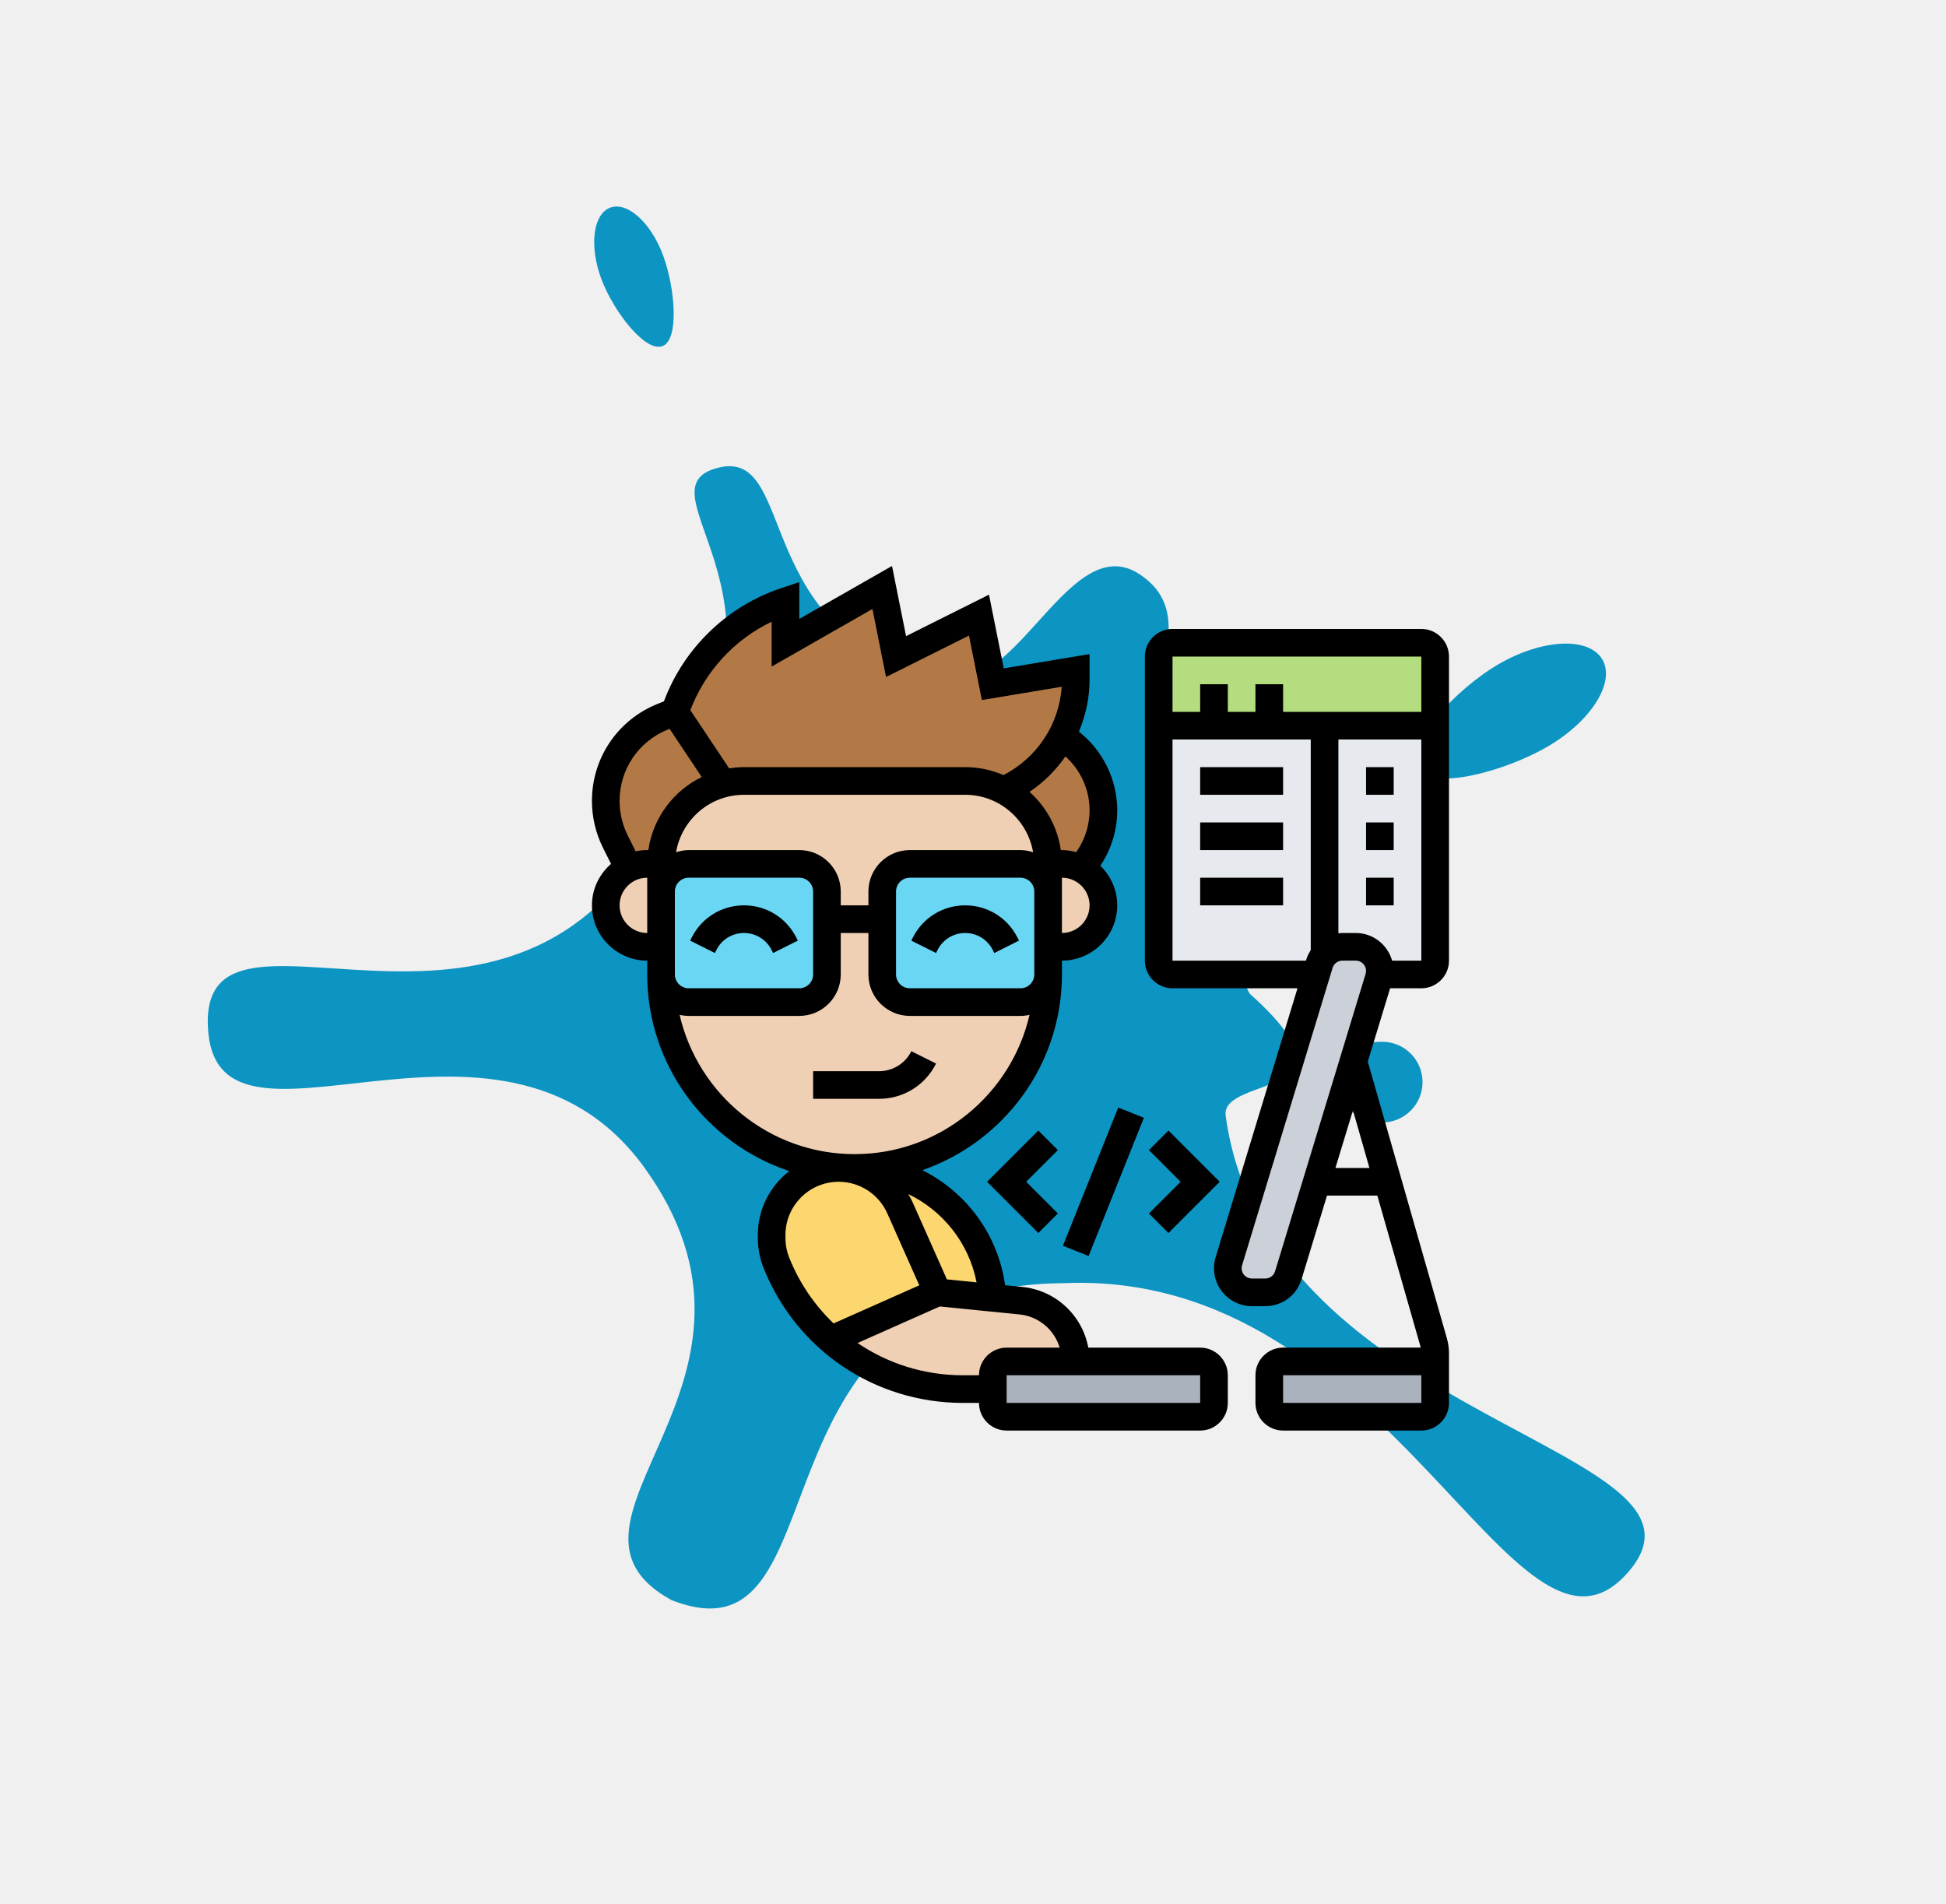
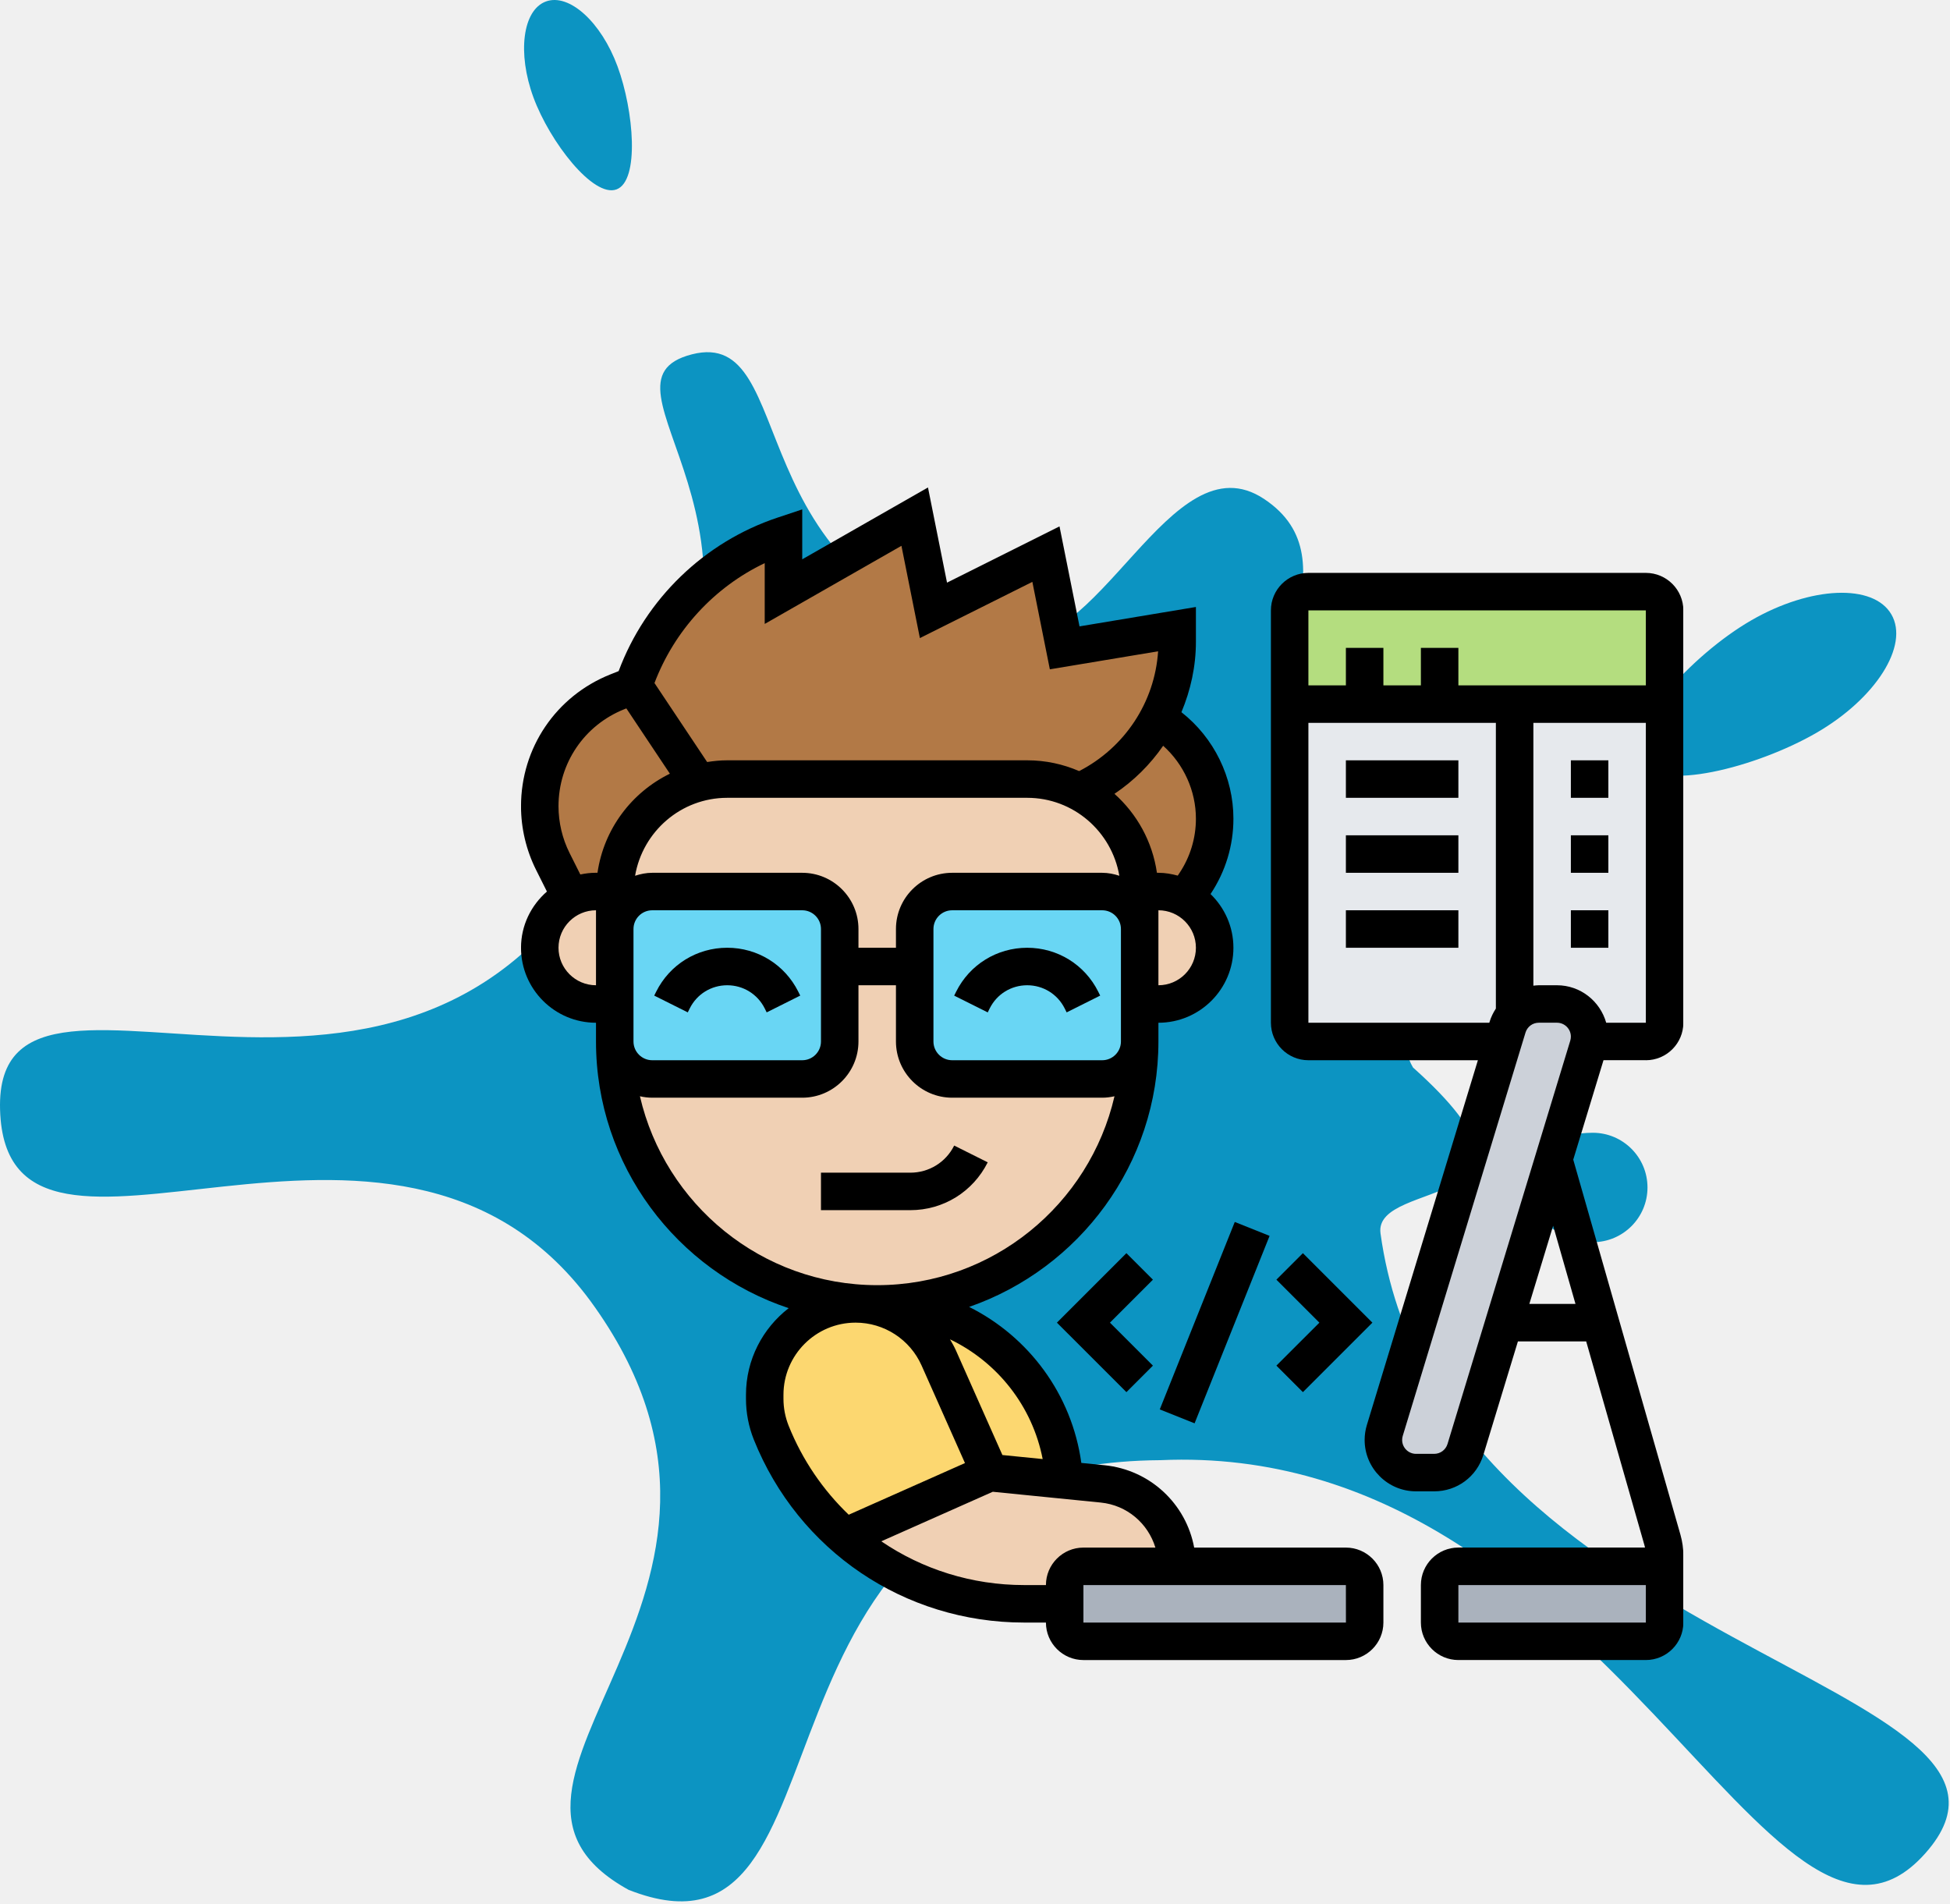
- <svg xmlns="http://www.w3.org/2000/svg" width="965" zoomAndPan="magnify" viewBox="0 0 723.75 708" height="944" preserveAspectRatio="xMidYMid meet" version="1.0">
-   <defs>
-     <clipPath id="6e78eefb7e">
-       <path d="M 220.152 210 L 457 210 L 457 533 L 220.152 533 Z M 220.152 210 " clip-rule="nonzero" />
-     </clipPath>
-     <clipPath id="0396e0a8a8">
-       <path d="M 425 233 L 538.902 233 L 538.902 533 L 425 533 Z M 425 233 " clip-rule="nonzero" />
-     </clipPath>
-   </defs>
-   <path fill="#0c94c2" d="M 529.066 402.449 C 529.066 410.734 522.348 417.453 514.059 417.453 C 505.77 417.453 492.18 408.082 492.18 399.797 C 492.18 391.508 505.77 387.441 514.059 387.441 C 522.348 387.441 529.066 394.16 529.066 402.449 Z M 575.348 277.797 C 559.039 287.211 531.992 294.234 527.066 285.707 C 522.145 277.184 541.211 256.336 557.52 246.926 C 573.828 237.512 591.039 236.789 595.961 245.316 C 600.887 253.84 591.656 268.383 575.348 277.797 Z M 246.629 95.031 C 251.109 107.215 252.703 126.41 246.332 128.75 C 239.961 131.094 228.039 115.695 223.559 103.512 C 219.078 91.332 220.609 79.559 226.98 77.215 C 233.352 74.875 242.148 82.852 246.629 95.031 Z M 464.766 369.547 C 509.188 409.277 453.738 399.73 455.852 415.035 C 471.773 530.148 647.074 538.059 605.238 585.055 C 563.402 632.051 517.984 471.805 395.496 477.227 C 273.816 478.066 315.594 621 249.68 595.066 C 196.445 565.793 298.445 514.465 239.102 433.461 C 184.781 360.102 79.066 440.852 77.293 381.145 C 75.516 321.438 201.734 417.797 251.844 290.895 C 299.379 221.102 236.699 181.77 267 173.98 C 297.301 166.188 278.07 237.574 351.352 252.68 C 378.742 258.324 398.078 196.48 423.91 213.625 C 449.742 230.766 419.207 262.332 431.547 286.91 C 447.066 317.816 491.789 272.949 503.305 300.27 C 514.82 327.586 451.367 346.77 464.766 369.547 C 478.629 369.547 521.082 369.547 464.766 369.547 Z M 464.766 369.547 " fill-opacity="1" fill-rule="nonzero" />
-   <path fill="#fcd770" d="M 317.832 434.375 C 345.184 434.375 367.547 455.758 369.141 482.691 L 348.68 480.637 L 334.695 449.18 C 332.691 444.656 329.453 440.953 325.492 438.387 C 323.023 436.793 320.25 435.609 313.77 434.426 L 313.77 434.273 C 315.109 434.324 316.445 434.375 317.832 434.375 Z M 317.832 434.375 " fill-opacity="1" fill-rule="nonzero" />
-   <path fill="#fcd770" d="M 334.695 449.18 L 348.68 480.637 L 309.145 498.215 C 300.352 490.711 293.309 480.945 288.785 469.688 C 287.602 466.707 286.984 463.57 286.984 460.438 L 286.984 459.305 C 286.984 445.531 298.141 434.375 311.922 434.375 C 312.535 434.375 313.152 434.375 313.77 434.426 C 320.25 435.609 323.023 436.793 325.492 438.387 C 329.453 440.953 332.691 444.656 334.695 449.18 Z M 334.695 449.18 " fill-opacity="1" fill-rule="nonzero" />
-   <path fill="#b27946" d="M 397.57 275.699 L 394.949 273.746 C 398.238 267.422 400.09 260.277 400.09 252.824 L 400.09 249.328 L 369.242 254.469 L 364.102 228.77 L 333.254 244.188 L 328.113 218.488 L 292.125 239.047 L 292.125 223.629 C 282.41 226.867 273.723 232.262 266.73 239.355 C 259.633 246.348 254.238 255.035 250.996 264.75 L 246.523 266.547 C 240.098 269.117 234.805 273.488 231.102 278.988 C 227.398 284.438 225.293 290.965 225.293 297.902 C 225.293 303.148 226.527 308.34 228.84 313.016 L 233.828 322.938 C 235.883 321.855 238.246 321.293 240.715 321.293 L 245.855 321.293 C 245.855 304.277 259.688 290.449 276.703 290.449 L 358.961 290.449 C 364.152 290.449 369.09 291.734 373.355 293.996 C 383.125 299.188 389.809 309.469 389.809 321.293 L 394.949 321.293 C 397.621 321.293 400.141 321.961 402.301 323.141 L 404.973 319.082 C 408.523 313.84 410.371 307.617 410.371 301.297 C 410.371 291.223 405.645 281.762 397.57 275.699 Z M 397.57 275.699 " fill-opacity="1" fill-rule="nonzero" />
-   <path fill="#e6e9ed" d="M 533.758 269.891 L 533.758 357.273 C 533.758 360.102 531.445 362.414 528.617 362.414 L 513.094 362.414 C 513.145 361.949 513.195 361.488 513.195 361.078 C 513.195 356.141 509.184 352.133 504.25 352.133 L 499.262 352.133 C 495.305 352.133 491.859 354.703 490.676 358.453 L 489.496 362.414 L 436.078 362.414 C 433.25 362.414 430.938 360.102 430.938 357.273 L 430.938 269.891 Z M 533.758 269.891 " fill-opacity="1" fill-rule="nonzero" />
-   <path fill="#b4dd7f" d="M 436.078 239.047 L 528.617 239.047 C 531.445 239.047 533.758 241.363 533.758 244.188 L 533.758 269.891 L 430.938 269.891 L 430.938 244.188 C 430.938 241.363 433.25 239.047 436.078 239.047 Z M 436.078 239.047 " fill-opacity="1" fill-rule="nonzero" />
-   <path fill="#ccd1d9" d="M 489.75 439.516 L 479.16 474.316 C 477.977 478.066 474.535 480.637 470.574 480.637 L 465.59 480.637 C 460.652 480.637 456.645 476.629 456.645 471.691 C 456.645 470.82 456.797 469.945 457.055 469.07 L 489.496 362.414 L 490.676 358.453 C 491.859 354.703 495.305 352.133 499.262 352.133 L 504.25 352.133 C 509.184 352.133 513.195 356.141 513.195 361.078 C 513.195 361.488 513.145 361.949 513.094 362.414 C 512.988 362.824 512.887 363.234 512.785 363.699 L 503.324 394.746 L 503.324 394.797 Z M 489.75 439.516 " fill-opacity="1" fill-rule="nonzero" />
-   <path fill="#aab2bd" d="M 533.758 506.34 L 533.758 521.758 C 533.758 524.586 531.445 526.898 528.617 526.898 L 477.207 526.898 C 474.379 526.898 472.066 524.586 472.066 521.758 L 472.066 511.477 C 472.066 508.652 474.379 506.34 477.207 506.34 Z M 533.758 506.34 " fill-opacity="1" fill-rule="nonzero" />
-   <path fill="#aab2bd" d="M 451.5 511.477 L 451.5 521.758 C 451.5 524.586 449.188 526.898 446.359 526.898 L 374.383 526.898 C 371.559 526.898 369.242 524.586 369.242 521.758 L 369.242 511.477 C 369.242 508.652 371.559 506.34 374.383 506.34 L 446.359 506.34 C 449.188 506.34 451.5 508.652 451.5 511.477 Z M 451.5 511.477 " fill-opacity="1" fill-rule="nonzero" />
-   <path fill="#f0d0b4" d="M 400.09 506.34 L 374.383 506.34 C 371.559 506.34 369.242 508.652 369.242 511.477 L 369.242 516.617 L 358.141 516.617 C 339.734 516.617 322.461 509.883 309.145 498.215 L 348.68 480.637 L 369.141 482.691 L 379.629 483.723 C 391.246 484.902 400.09 494.668 400.09 506.34 Z M 400.09 506.34 " fill-opacity="1" fill-rule="nonzero" />
-   <path fill="#f0d0b4" d="M 402.301 323.141 C 407.133 325.762 410.371 330.852 410.371 336.711 C 410.371 340.977 408.625 344.832 405.848 347.609 C 403.07 350.387 399.215 352.133 394.949 352.133 L 389.809 352.133 L 389.809 321.293 L 394.949 321.293 C 397.621 321.293 400.141 321.961 402.301 323.141 Z M 402.301 323.141 " fill-opacity="1" fill-rule="nonzero" />
-   <path fill="#f0d0b4" d="M 328.113 331.57 C 328.113 325.918 332.742 321.293 338.398 321.293 L 379.527 321.293 C 385.18 321.293 389.809 325.918 389.809 331.57 L 389.809 321.293 C 389.809 309.469 383.125 299.188 373.355 293.996 C 369.09 291.734 364.152 290.449 358.961 290.449 L 276.703 290.449 C 259.688 290.449 245.855 304.277 245.855 321.293 L 245.855 331.57 C 245.855 325.918 250.484 321.293 256.141 321.293 L 297.27 321.293 C 302.922 321.293 307.551 325.918 307.551 331.57 L 307.551 362.414 C 307.551 368.066 302.922 372.691 297.27 372.691 L 256.141 372.691 C 250.844 372.691 246.422 368.633 245.906 363.441 C 246.422 401.324 276.242 432.164 313.77 434.273 C 315.109 434.324 316.445 434.375 317.832 434.375 C 337.676 434.375 355.672 426.305 368.73 413.301 C 381.531 400.5 389.551 382.922 389.758 363.441 C 389.242 368.633 384.82 372.691 379.527 372.691 L 338.398 372.691 C 332.742 372.691 328.113 368.066 328.113 362.414 Z M 328.113 331.57 " fill-opacity="1" fill-rule="nonzero" />
-   <path fill="#f0d0b4" d="M 245.855 321.293 L 245.855 352.133 L 240.715 352.133 C 236.449 352.133 232.594 350.387 229.816 347.609 C 227.039 344.832 225.293 340.977 225.293 336.711 C 225.293 330.648 228.738 325.453 233.828 322.938 C 235.883 321.855 238.246 321.293 240.715 321.293 Z M 245.855 321.293 " fill-opacity="1" fill-rule="nonzero" />
-   <path fill="#69d6f4" d="M 389.809 352.133 L 389.809 362.414 C 389.809 362.773 389.809 363.133 389.758 363.441 C 389.242 368.633 384.82 372.691 379.527 372.691 L 338.398 372.691 C 332.742 372.691 328.113 368.066 328.113 362.414 L 328.113 331.57 C 328.113 325.918 332.742 321.293 338.398 321.293 L 379.527 321.293 C 385.18 321.293 389.809 325.918 389.809 331.57 Z M 389.809 352.133 " fill-opacity="1" fill-rule="nonzero" />
-   <path fill="#69d6f4" d="M 307.551 341.852 L 307.551 362.414 C 307.551 368.066 302.922 372.691 297.27 372.691 L 256.141 372.691 C 250.844 372.691 246.422 368.633 245.906 363.441 C 245.855 363.133 245.855 362.773 245.855 362.414 L 245.855 331.57 C 245.855 325.918 250.484 321.293 256.141 321.293 L 297.27 321.293 C 302.922 321.293 307.551 325.918 307.551 331.57 Z M 307.551 341.852 " fill-opacity="1" fill-rule="nonzero" />
-   <path fill="#000000" d="M 348.141 395.551 L 338.941 390.953 C 336.648 395.543 332.031 398.391 326.902 398.391 L 302.41 398.391 L 302.41 408.668 L 326.902 408.668 C 335.945 408.676 344.082 403.641 348.141 395.551 Z M 348.141 395.551 " fill-opacity="1" fill-rule="nonzero" />
-   <path fill="#000000" d="M 266.422 353.344 C 268.379 349.422 272.316 346.992 276.703 346.992 C 281.09 346.992 285.027 349.43 286.984 353.344 L 287.523 354.43 L 296.723 349.828 L 296.184 348.746 C 292.473 341.324 285.008 336.707 276.703 336.707 C 268.398 336.707 260.934 341.316 257.223 348.746 L 256.684 349.828 L 265.883 354.43 Z M 266.422 353.344 " fill-opacity="1" fill-rule="nonzero" />
-   <path fill="#000000" d="M 358.961 336.711 C 350.66 336.711 343.195 341.324 339.48 348.75 L 338.941 349.836 L 348.141 354.434 L 348.68 353.344 C 350.637 349.422 354.574 346.992 358.961 346.992 C 363.348 346.992 367.285 349.43 369.242 353.344 L 369.785 354.43 L 378.98 349.828 L 378.441 348.746 C 374.73 341.324 367.266 336.711 358.961 336.711 Z M 358.961 336.711 " fill-opacity="1" fill-rule="nonzero" />
-   <g clip-path="url(#6e78eefb7e)">
-     <path fill="#000000" d="M 446.359 501.199 L 404.754 501.199 C 402.531 489.215 392.699 479.875 380.145 478.613 L 373.809 477.98 C 371.203 459.121 359.336 443.344 343.039 435.199 C 373.203 424.727 394.949 396.098 394.949 362.414 L 394.949 357.273 C 406.289 357.273 415.516 348.051 415.516 336.711 C 415.516 330.93 413.098 325.719 409.242 321.98 L 409.273 321.93 C 413.355 315.797 415.516 308.672 415.516 301.316 C 415.516 289.953 410.184 279.109 401.258 272.109 C 403.777 266.09 405.23 259.566 405.23 252.797 L 405.23 243.258 L 373.309 248.578 L 367.824 221.16 L 336.977 236.582 L 331.754 210.484 L 297.27 230.188 L 297.27 216.492 L 290.504 218.75 C 270.422 225.438 254.293 241.074 246.926 260.844 L 244.621 261.762 C 229.754 267.703 220.152 281.891 220.152 297.898 C 220.152 303.906 221.57 309.922 224.258 315.305 L 227.258 321.293 C 222.938 325.059 220.152 330.539 220.152 336.711 C 220.152 348.051 229.375 357.273 240.715 357.273 L 240.715 362.414 C 240.715 396.445 262.906 425.344 293.555 435.543 C 286.445 441.043 281.844 449.633 281.844 459.297 L 281.844 460.414 C 281.844 464.246 282.57 468.004 283.992 471.582 C 296.188 502.062 325.281 521.758 358.125 521.758 L 364.102 521.758 C 364.102 527.43 368.715 532.039 374.383 532.039 L 446.359 532.039 C 452.031 532.039 456.645 527.43 456.645 521.758 L 456.645 511.477 C 456.645 505.809 452.031 501.199 446.359 501.199 Z M 363.207 476.922 L 352.164 475.816 L 339.398 447.086 C 338.93 446.039 338.367 445.062 337.789 444.086 C 350.734 450.301 360.375 462.348 363.207 476.922 Z M 379.527 367.555 L 338.398 367.555 C 335.559 367.555 333.254 365.25 333.254 362.414 L 333.254 331.57 C 333.254 328.734 335.559 326.43 338.398 326.43 L 379.527 326.43 C 382.363 326.43 384.668 328.734 384.668 331.57 L 384.668 362.414 C 384.668 365.246 382.363 367.555 379.527 367.555 Z M 322.973 331.57 L 322.973 336.711 L 312.691 336.711 L 312.691 331.57 C 312.691 323.07 305.77 316.152 297.27 316.152 L 256.141 316.152 C 254.488 316.152 252.926 316.48 251.434 316.965 C 253.508 304.859 264.012 295.59 276.703 295.59 L 358.961 295.59 C 371.648 295.59 382.156 304.852 384.23 316.965 C 382.738 316.48 381.176 316.152 379.527 316.152 L 338.398 316.152 C 329.895 316.152 322.973 323.066 322.973 331.57 Z M 250.996 362.414 L 250.996 331.57 C 250.996 328.734 253.301 326.43 256.141 326.43 L 297.27 326.43 C 300.105 326.43 302.41 328.734 302.41 331.57 L 302.41 362.414 C 302.41 365.25 300.105 367.555 297.27 367.555 L 256.141 367.555 C 253.301 367.555 250.996 365.246 250.996 362.414 Z M 394.949 346.992 L 394.949 326.43 C 400.621 326.43 405.23 331.043 405.23 336.711 C 405.23 342.383 400.621 346.992 394.949 346.992 Z M 405.23 301.316 C 405.23 306.637 403.668 311.793 400.719 316.223 L 400.25 316.926 C 398.547 316.469 396.797 316.152 394.949 316.152 L 394.539 316.152 C 393.305 307.586 389.059 300.008 382.895 294.496 C 388.188 290.949 392.691 286.465 396.25 281.316 C 401.895 286.375 405.23 293.672 405.23 301.316 Z M 286.984 231.23 L 286.984 247.906 L 324.477 226.484 L 329.535 251.789 L 360.379 236.371 L 365.176 260.355 L 394.863 255.41 C 393.945 269.391 385.68 281.855 373.207 288.262 C 368.832 286.367 364.02 285.305 358.961 285.305 L 276.703 285.305 C 274.828 285.305 272.996 285.496 271.195 285.773 L 256.754 264.117 C 262.234 249.688 273.129 237.836 286.984 231.23 Z M 233.457 310.703 C 231.477 306.75 230.434 302.32 230.434 297.898 C 230.434 286.117 237.504 275.684 248.438 271.309 L 249.035 271.066 L 260.977 288.977 C 250.477 294.105 242.855 304.168 241.125 316.145 L 240.715 316.145 C 239.238 316.145 237.805 316.316 236.418 316.613 Z M 230.434 336.711 C 230.434 331.043 235.043 326.43 240.715 326.43 L 240.715 346.992 C 235.043 346.992 230.434 342.375 230.434 336.711 Z M 252.762 377.434 C 253.852 377.68 254.973 377.828 256.141 377.828 L 297.27 377.828 C 305.77 377.828 312.691 370.91 312.691 362.406 L 312.691 346.988 L 322.973 346.988 L 322.973 362.406 C 322.973 370.91 329.895 377.828 338.398 377.828 L 379.527 377.828 C 380.688 377.828 381.812 377.676 382.902 377.434 C 376.055 407.059 349.512 429.234 317.832 429.234 C 286.152 429.234 259.609 407.059 252.762 377.434 Z M 293.539 467.77 C 292.605 465.41 292.125 462.934 292.125 460.414 L 292.125 459.297 C 292.125 448.387 301.004 439.512 311.914 439.512 C 319.73 439.512 326.824 444.121 330 451.262 L 341.898 478.02 L 310.02 492.188 C 303.012 485.469 297.328 477.23 293.539 467.77 Z M 364.102 511.477 L 358.125 511.477 C 343.758 511.477 330.219 507.145 318.949 499.477 L 349.527 485.891 L 379.121 488.848 C 386.359 489.57 392.102 494.578 394.121 501.199 L 374.383 501.199 C 368.715 501.199 364.102 505.809 364.102 511.477 Z M 374.383 521.758 L 374.383 511.477 L 446.359 511.477 L 446.371 521.758 Z M 374.383 521.758 " fill-opacity="1" fill-rule="nonzero" />
+ <svg xmlns="http://www.w3.org/2000/svg" width="713" height="696" viewBox="0 0 713 696" fill="none">
+   <path d="M602.389 434.189C602.389 445.236 593.431 454.194 582.379 454.194C571.327 454.194 553.207 441.699 553.207 430.653C553.207 419.601 571.327 414.179 582.379 414.179C593.431 414.179 602.389 423.137 602.389 434.189ZM664.098 267.986C642.353 280.538 606.29 289.903 599.723 278.533C593.16 267.168 618.582 239.371 640.327 226.824C662.072 214.272 685.02 213.309 691.582 224.679C698.15 236.043 685.843 255.434 664.098 267.986ZM225.806 24.298C231.78 40.543 233.905 66.137 225.41 69.257C216.915 72.382 201.02 51.85 195.046 35.606C189.072 19.366 191.113 3.668 199.608 0.543C208.103 -2.577 219.832 8.059 225.806 24.298ZM516.655 390.319C575.884 443.293 501.952 430.564 504.77 450.97C525.999 604.455 759.733 615.002 703.952 677.663C648.171 740.324 587.613 526.663 424.296 533.892C262.056 535.012 317.759 725.59 229.874 691.012C158.895 651.981 294.895 583.543 215.77 475.538C143.342 377.726 2.389 485.392 0.025 405.783C-2.345 326.173 165.947 454.653 232.759 285.449C296.139 192.392 212.566 139.949 252.967 129.564C293.369 119.173 267.728 214.356 365.436 234.496C401.957 242.022 427.738 159.564 462.181 182.423C496.624 205.278 455.91 247.366 472.363 280.137C493.056 321.345 552.686 261.522 568.04 297.949C583.395 334.371 498.79 359.949 516.655 390.319C591.744 390.319 535.139 390.319 516.655 390.319Z" fill="#0C94C2" />
+   <path d="M320.744 476.757C357.212 476.757 387.03 505.267 389.155 541.179L361.874 538.439L343.228 496.496C340.556 490.465 336.238 485.528 330.957 482.106C327.665 479.981 323.968 478.403 315.327 476.824V476.621C317.113 476.689 318.895 476.757 320.744 476.757Z" fill="#FCD770" />
+   <path d="M343.228 496.496L361.874 538.439L309.16 561.877C297.436 551.871 288.046 538.851 282.014 523.84C280.436 519.866 279.613 515.684 279.613 511.507V509.996C279.613 491.632 294.488 476.757 312.863 476.757C313.681 476.757 314.504 476.757 315.327 476.825C323.968 478.403 327.665 479.981 330.957 482.106C336.238 485.528 340.556 490.465 343.228 496.496Z" fill="#FCD770" />
+   <path d="M427.061 265.189L423.566 262.585C427.952 254.153 430.421 244.627 430.421 234.689V230.028L389.29 236.882L382.436 202.616L341.306 223.173L334.452 188.908L286.468 216.319V195.762C273.514 200.08 261.931 207.272 252.608 216.731C243.145 226.054 235.952 237.637 231.629 250.59L225.665 252.986C217.098 256.413 210.04 262.241 205.103 269.575C200.165 276.84 197.358 285.543 197.358 294.793C197.358 301.788 199.004 308.71 202.087 314.944L208.738 328.173C211.478 326.731 214.629 325.981 217.921 325.981H224.775C224.775 303.293 243.218 284.856 265.905 284.856H375.582C382.504 284.856 389.087 286.569 394.775 289.585C407.801 296.507 416.712 310.215 416.712 325.981H423.566C427.129 325.981 430.488 326.871 433.369 328.444L436.931 323.033C441.665 316.043 444.129 307.746 444.129 299.319C444.129 285.887 437.827 273.272 427.061 265.189Z" fill="#B27946" />
+   <path d="M608.645 257.444V373.955C608.645 377.725 605.561 380.809 601.79 380.809H581.092C581.16 380.189 581.228 379.574 581.228 379.028C581.228 372.444 575.879 367.1 569.301 367.1H562.65C557.374 367.1 552.78 370.528 551.202 375.528L549.629 380.809H478.405C474.634 380.809 471.551 377.725 471.551 373.955V257.444H608.645Z" fill="#E6E9ED" />
+   <path d="M478.405 216.319H601.79C605.561 216.319 608.645 219.408 608.645 223.173V257.444H471.551V223.173C471.551 219.408 474.634 216.319 478.405 216.319Z" fill="#B4DD7F" />
+   <path d="M549.968 483.611L535.848 530.012C534.27 535.012 529.681 538.439 524.4 538.439H517.754C511.171 538.439 505.827 533.095 505.827 526.512C505.827 525.35 506.03 524.184 506.374 523.017L549.629 380.809L551.202 375.528C552.78 370.528 557.374 367.1 562.65 367.1H569.301C575.879 367.1 581.228 372.444 581.228 379.028C581.228 379.574 581.16 380.189 581.093 380.809C580.952 381.356 580.816 381.903 580.681 382.522L568.066 423.918V423.986L549.968 483.611Z" fill="#CCD1D9" />
+   <path d="M608.645 572.71V593.267C608.645 597.038 605.561 600.121 601.79 600.121H533.244C529.473 600.121 526.389 597.038 526.389 593.267V579.559C526.389 575.793 529.473 572.71 533.244 572.71H608.645Z" fill="#AAB2BD" />
+   <path d="M498.967 579.559V593.267C498.967 597.038 495.884 600.121 492.113 600.121H396.145C392.379 600.121 389.29 597.038 389.29 593.267V579.559C389.29 575.793 392.379 572.71 396.145 572.71H492.113C495.884 572.71 498.967 575.793 498.967 579.559Z" fill="#AAB2BD" />
+   <path d="M430.421 572.71H396.145C392.379 572.71 389.29 575.793 389.29 579.559V586.413H374.488C349.947 586.413 326.915 577.434 309.16 561.876L361.874 538.439L389.155 541.179L403.139 542.554C418.629 544.126 430.421 557.147 430.421 572.71Z" fill="#F0D0B4" />
+   <path d="M433.369 328.444C439.811 331.939 444.129 338.726 444.129 346.538C444.129 352.226 441.801 357.366 438.098 361.069C434.395 364.772 429.254 367.101 423.566 367.101H416.712V325.981H423.566C427.129 325.981 430.488 326.871 433.369 328.444Z" fill="#F0D0B4" />
+   <path d="M334.452 339.684C334.452 332.147 340.624 325.981 348.165 325.981H403.004C410.54 325.981 416.712 332.147 416.712 339.684V325.981C416.712 310.215 407.801 296.507 394.775 289.585C389.087 286.569 382.504 284.856 375.582 284.856H265.905C243.217 284.856 224.775 303.293 224.775 325.981V339.684C224.775 332.147 230.947 325.981 238.488 325.981H293.327C300.863 325.981 307.035 332.147 307.035 339.684V380.809C307.035 388.345 300.863 394.512 293.327 394.512H238.488C231.426 394.512 225.53 389.101 224.842 382.179C225.53 432.689 265.29 473.809 315.327 476.621C317.113 476.689 318.895 476.757 320.744 476.757C347.202 476.757 371.197 465.996 388.608 448.658C405.676 431.59 416.369 408.153 416.645 382.179C415.957 389.101 410.061 394.512 403.004 394.512H348.165C340.624 394.512 334.452 388.345 334.452 380.809V339.684Z" fill="#F0D0B4" />
+   <path d="M224.775 325.981V367.101H217.921C212.233 367.101 207.093 364.772 203.389 361.069C199.686 357.366 197.358 352.226 197.358 346.538C197.358 338.455 201.952 331.528 208.738 328.173C211.478 326.731 214.629 325.981 217.921 325.981H224.775Z" fill="#F0D0B4" />
+   <path d="M416.712 367.101V380.809C416.712 381.288 416.712 381.767 416.645 382.179C415.957 389.101 410.061 394.512 403.004 394.512H348.165C340.624 394.512 334.452 388.345 334.452 380.809V339.684C334.452 332.147 340.624 325.981 348.165 325.981H403.004C410.54 325.981 416.712 332.147 416.712 339.684V367.101Z" fill="#69D6F4" />
+   <path d="M307.035 353.392V380.809C307.035 388.345 300.863 394.512 293.327 394.512H238.488C231.426 394.512 225.53 389.101 224.842 382.179C224.775 381.767 224.775 381.288 224.775 380.809V339.684C224.775 332.147 230.947 325.981 238.488 325.981H293.327C300.863 325.981 307.035 332.147 307.035 339.684V353.392Z" fill="#69D6F4" />
+   <path d="M361.155 424.991L348.889 418.861C345.832 424.981 339.676 428.778 332.837 428.778H300.181V442.481H332.837C344.895 442.491 355.744 435.778 361.155 424.991Z" fill="black" />
+   <path d="M252.197 368.715C254.806 363.486 260.056 360.246 265.905 360.246C271.754 360.246 277.004 363.496 279.613 368.715L280.332 370.163L292.598 364.028L291.879 362.585C286.931 352.689 276.978 346.533 265.905 346.533C254.832 346.533 244.879 352.679 239.931 362.585L239.212 364.028L251.478 370.163L252.197 368.715Z" fill="black" />
+   <path d="M375.582 346.538C364.514 346.538 354.561 352.689 349.608 362.59L348.889 364.038L361.155 370.168L361.874 368.715C364.483 363.486 369.733 360.246 375.582 360.246C381.431 360.246 386.681 363.496 389.29 368.715L390.014 370.163L402.275 364.028L401.556 362.585C396.608 352.689 386.655 346.538 375.582 346.538Z" fill="black" />
+   <mask id="mask0_253_428" style="mask-type:luminance" maskUnits="userSpaceOnUse" x="190" y="177" width="317" height="432">
+     <path d="M190.504 177.59H506.301V608.257H190.504V177.59Z" fill="white" />
+   </mask>
+   <g mask="url(#mask0_253_428)">
+     <path d="M492.113 565.856H436.639C433.676 549.877 420.566 537.423 403.827 535.741L395.379 534.897C391.905 509.752 376.082 488.715 354.353 477.856C394.572 463.892 423.566 425.72 423.566 380.809V373.955C438.686 373.955 450.988 361.658 450.988 346.538C450.988 338.83 447.764 331.882 442.624 326.897L442.665 326.83C448.108 318.653 450.988 309.153 450.988 299.345C450.988 284.194 443.879 269.736 431.978 260.403C435.337 252.377 437.275 243.679 437.275 234.653V221.934L394.712 229.028L387.4 192.47L346.27 213.033L339.306 178.236L293.327 204.507V186.246L284.306 189.257C257.53 198.173 236.025 219.022 226.202 245.382L223.129 246.606C203.306 254.528 190.504 273.444 190.504 294.788C190.504 302.798 192.395 310.819 195.978 317.996L199.978 325.981C194.217 331.002 190.504 338.309 190.504 346.538C190.504 361.658 202.801 373.955 217.921 373.955V380.809C217.921 426.184 247.509 464.715 288.374 478.314C278.895 485.647 272.759 497.101 272.759 509.986V511.476C272.759 516.585 273.728 521.595 275.624 526.366C291.884 567.007 330.676 593.267 374.467 593.267H382.436C382.436 600.83 388.587 606.976 396.145 606.976H492.113C499.676 606.976 505.827 600.83 505.827 593.267V579.559C505.827 572.002 499.676 565.856 492.113 565.856ZM381.243 533.486L366.52 532.012L349.499 493.705C348.874 492.309 348.124 491.007 347.353 489.705C364.613 497.991 377.467 514.054 381.243 533.486ZM403.004 387.663H348.165C344.379 387.663 341.306 384.59 341.306 380.809V339.684C341.306 335.903 344.379 332.83 348.165 332.83H403.004C406.785 332.83 409.858 335.903 409.858 339.684V380.809C409.858 384.585 406.785 387.663 403.004 387.663ZM327.598 339.684V346.538H313.889V339.684C313.889 328.351 304.66 319.127 293.327 319.127H238.488C236.285 319.127 234.202 319.564 232.212 320.21C234.978 304.069 248.983 291.71 265.905 291.71H375.582C392.499 291.71 406.509 304.059 409.275 320.21C407.285 319.564 405.202 319.127 403.004 319.127H348.165C336.827 319.127 327.598 328.345 327.598 339.684ZM231.629 380.809V339.684C231.629 335.903 234.702 332.83 238.488 332.83H293.327C297.108 332.83 300.181 335.903 300.181 339.684V380.809C300.181 384.59 297.108 387.663 293.327 387.663H238.488C234.702 387.663 231.629 384.585 231.629 380.809ZM423.566 360.246V332.83C431.129 332.83 437.275 338.981 437.275 346.538C437.275 354.101 431.129 360.246 423.566 360.246ZM437.275 299.345C437.275 306.439 435.191 313.314 431.259 319.22L430.634 320.158C428.363 319.548 426.03 319.127 423.566 319.127H423.02C421.374 307.705 415.712 297.601 407.493 290.252C414.551 285.522 420.556 279.543 425.301 272.679C432.827 279.423 437.275 289.153 437.275 299.345ZM279.613 205.897V228.132L329.603 199.569L336.348 233.309L377.473 212.752L383.868 244.731L423.452 238.137C422.228 256.778 411.207 273.397 394.577 281.939C388.743 279.413 382.327 277.996 375.582 277.996H265.905C263.405 277.996 260.962 278.252 258.561 278.621L239.306 249.746C246.613 230.507 261.139 214.705 279.613 205.897ZM208.243 311.861C205.603 306.59 204.212 300.684 204.212 294.788C204.212 279.08 213.639 265.168 228.217 259.335L229.014 259.012L244.936 282.892C230.936 289.731 220.775 303.147 218.467 319.116H217.921C215.952 319.116 214.04 319.345 212.191 319.741L208.243 311.861ZM204.212 346.538C204.212 338.981 210.358 332.83 217.921 332.83V360.246C210.358 360.246 204.212 354.09 204.212 346.538ZM233.983 400.835C235.436 401.163 236.931 401.361 238.488 401.361H293.327C304.66 401.361 313.889 392.137 313.889 380.798V360.241H327.598V380.798C327.598 392.137 336.827 401.361 348.165 401.361H403.004C404.551 401.361 406.051 401.158 407.504 400.835C398.374 440.335 362.983 469.903 320.743 469.903C278.504 469.903 243.113 440.335 233.983 400.835ZM288.353 521.283C287.108 518.137 286.467 514.835 286.467 511.476V509.986C286.467 495.439 298.306 483.606 312.853 483.606C323.275 483.606 332.733 489.752 336.967 499.272L352.832 534.95L310.327 553.84C300.983 544.882 293.405 533.897 288.353 521.283ZM382.436 579.559H374.467C355.311 579.559 337.259 573.783 322.233 563.559L363.004 545.444L402.462 549.387C412.113 550.351 419.77 557.028 422.462 565.856H396.145C388.587 565.856 382.436 572.002 382.436 579.559ZM396.145 593.267V579.559H492.113L492.129 593.267H396.145Z" fill="black" />
  </g>
-   <path fill="#000000" d="M 386.172 420.461 L 367.113 439.516 L 386.172 458.57 L 393.441 451.301 L 381.656 439.516 L 393.441 427.73 Z M 386.172 420.461 " fill-opacity="1" fill-rule="nonzero" />
-   <path fill="#000000" d="M 434.57 458.57 L 453.629 439.516 L 434.57 420.461 L 427.301 427.73 L 439.09 439.516 L 427.301 451.301 Z M 434.57 458.57 " fill-opacity="1" fill-rule="nonzero" />
-   <path fill="#000000" d="M 395.32 463.305 L 415.887 411.902 L 425.434 415.723 L 404.867 467.121 Z M 395.32 463.305 " fill-opacity="1" fill-rule="nonzero" />
-   <g clip-path="url(#0396e0a8a8)">
-     <path fill="#000000" d="M 528.617 367.555 C 534.289 367.555 538.902 362.941 538.902 357.273 L 538.902 244.188 C 538.902 238.52 534.289 233.91 528.617 233.91 L 436.078 233.91 C 430.406 233.91 425.797 238.52 425.797 244.188 L 425.797 357.273 C 425.797 362.941 430.406 367.555 436.078 367.555 L 482.559 367.555 L 452.109 467.59 C 451.707 468.914 451.5 470.297 451.5 471.684 C 451.5 479.453 457.82 485.773 465.594 485.773 L 470.574 485.773 C 476.816 485.773 482.242 481.762 484.059 475.785 L 493.535 444.652 L 512.254 444.652 L 528.223 500.516 C 528.289 500.742 528.34 500.965 528.387 501.191 L 477.207 501.191 C 471.535 501.191 466.926 505.805 466.926 511.473 L 466.926 521.754 C 466.926 527.422 471.535 532.035 477.207 532.035 L 528.617 532.035 C 534.289 532.035 538.902 527.422 538.902 521.754 L 538.902 503.352 C 538.902 501.453 538.633 499.559 538.113 497.703 L 508.707 394.812 L 517.004 367.547 L 528.617 367.547 Z M 528.617 521.758 L 477.207 521.758 L 477.207 511.477 L 528.617 511.477 Z M 517.746 357.273 C 516.07 351.363 510.688 346.992 504.238 346.992 L 499.262 346.992 C 498.754 346.992 498.266 347.059 497.773 347.109 L 497.773 275.031 L 528.617 275.031 L 528.617 357.273 Z M 528.617 244.188 L 528.617 264.75 L 477.207 264.75 L 477.207 254.469 L 466.926 254.469 L 466.926 264.75 L 456.645 264.75 L 456.645 254.469 L 446.359 254.469 L 446.359 264.75 L 436.078 264.75 L 436.078 244.188 Z M 436.078 357.273 L 436.078 275.031 L 487.488 275.031 L 487.488 353.383 C 486.773 354.48 486.18 355.676 485.777 356.984 L 485.691 357.277 L 436.078 357.277 Z M 474.227 472.789 C 473.727 474.406 472.262 475.492 470.574 475.492 L 465.594 475.492 C 463.492 475.492 461.785 473.785 461.785 471.684 C 461.785 471.309 461.84 470.934 461.949 470.574 L 495.613 359.973 C 496.109 358.352 497.578 357.266 499.262 357.266 L 504.246 357.266 C 506.348 357.266 508.055 358.973 508.055 361.078 C 508.055 361.453 507.996 361.828 507.891 362.188 Z M 509.32 434.375 L 496.668 434.375 L 503.191 412.941 Z M 509.32 434.375 " fill-opacity="1" fill-rule="nonzero" />
+   <path d="M411.863 458.205L386.452 483.611L411.863 509.017L421.556 499.324L405.843 483.611L421.556 467.897L411.863 458.205Z" fill="black" />
+   <path d="M476.395 509.017L501.806 483.611L476.395 458.205L466.702 467.897L482.421 483.611L466.702 499.324L476.395 509.017Z" fill="black" />
+   <path d="M424.061 515.33L451.483 446.793L464.212 451.887L436.79 520.418L424.061 515.33Z" fill="black" />
+   <mask id="mask1_253_428" style="mask-type:luminance" maskUnits="userSpaceOnUse" x="463" y="208" width="153" height="401">
+     <path d="M463.634 208.257H615.504V608.257H463.634V208.257Z" fill="white" />
+   </mask>
+   <g mask="url(#mask1_253_428)">
+     <path d="M601.79 387.663C609.353 387.663 615.504 381.512 615.504 373.955V223.173C615.504 215.616 609.353 209.47 601.79 209.47H478.405C470.842 209.47 464.697 215.616 464.697 223.173V373.955C464.697 381.512 470.842 387.663 478.405 387.663H540.379L499.78 521.043C499.244 522.809 498.967 524.653 498.967 526.501C498.967 536.861 507.395 545.288 517.759 545.288H524.4C532.723 545.288 539.957 539.939 542.379 531.97L555.014 490.46H579.973L601.264 564.944C601.353 565.246 601.421 565.543 601.483 565.845H533.244C525.681 565.845 519.535 571.996 519.535 579.554V593.262C519.535 600.819 525.681 606.97 533.244 606.97H601.79C609.353 606.97 615.504 600.819 615.504 593.262V568.725C615.504 566.194 615.145 563.668 614.452 561.194L575.244 424.007L586.306 387.653H601.79V387.663ZM601.79 593.267H533.244V579.559H601.79V593.267ZM587.296 373.955C585.061 366.074 577.884 360.246 569.285 360.246H562.65C561.973 360.246 561.322 360.335 560.665 360.403V264.298H601.79V373.955H587.296ZM601.79 223.173V250.59H533.244V236.882H519.535V250.59H505.827V236.882H492.113V250.59H478.405V223.173H601.79ZM478.405 373.955V264.298H546.952V368.767C545.999 370.231 545.207 371.824 544.671 373.569L544.556 373.96H478.405V373.955ZM529.27 527.975C528.603 530.132 526.65 531.58 524.4 531.58H517.759C514.957 531.58 512.681 529.304 512.681 526.501C512.681 526.001 512.754 525.501 512.9 525.022L557.785 377.554C558.447 375.392 560.405 373.944 562.65 373.944H569.296C572.098 373.944 574.374 376.22 574.374 379.028C574.374 379.528 574.296 380.028 574.155 380.507L529.27 527.975ZM576.061 476.757H559.191L567.889 448.179L576.061 476.757Z" fill="black" />
  </g>
-   <path fill="#000000" d="M 508.055 285.309 L 518.336 285.309 L 518.336 295.59 L 508.055 295.59 Z M 508.055 285.309 " fill-opacity="1" fill-rule="nonzero" />
-   <path fill="#000000" d="M 508.055 305.871 L 518.336 305.871 L 518.336 316.152 L 508.055 316.152 Z M 508.055 305.871 " fill-opacity="1" fill-rule="nonzero" />
-   <path fill="#000000" d="M 446.359 285.309 L 477.207 285.309 L 477.207 295.59 L 446.359 295.59 Z M 446.359 285.309 " fill-opacity="1" fill-rule="nonzero" />
-   <path fill="#000000" d="M 446.359 305.871 L 477.207 305.871 L 477.207 316.152 L 446.359 316.152 Z M 446.359 305.871 " fill-opacity="1" fill-rule="nonzero" />
-   <path fill="#000000" d="M 446.359 326.43 L 477.207 326.43 L 477.207 336.711 L 446.359 336.711 Z M 446.359 326.43 " fill-opacity="1" fill-rule="nonzero" />
-   <path fill="#000000" d="M 508.055 326.43 L 518.336 326.43 L 518.336 336.711 L 508.055 336.711 Z M 508.055 326.43 " fill-opacity="1" fill-rule="nonzero" />
+   <path d="M574.374 278.002H588.082V291.71H574.374V278.002Z" fill="black" />
+   <path d="M574.374 305.418H588.082V319.127H574.374V305.418Z" fill="black" />
+   <path d="M492.113 278.002H533.243V291.71H492.113V278.002Z" fill="black" />
+   <path d="M492.113 305.418H533.243V319.127H492.113V305.418Z" fill="black" />
+   <path d="M492.113 332.83H533.243V346.538H492.113V332.83Z" fill="black" />
+   <path d="M574.374 332.83H588.082V346.538H574.374V332.83Z" fill="black" />
</svg>
